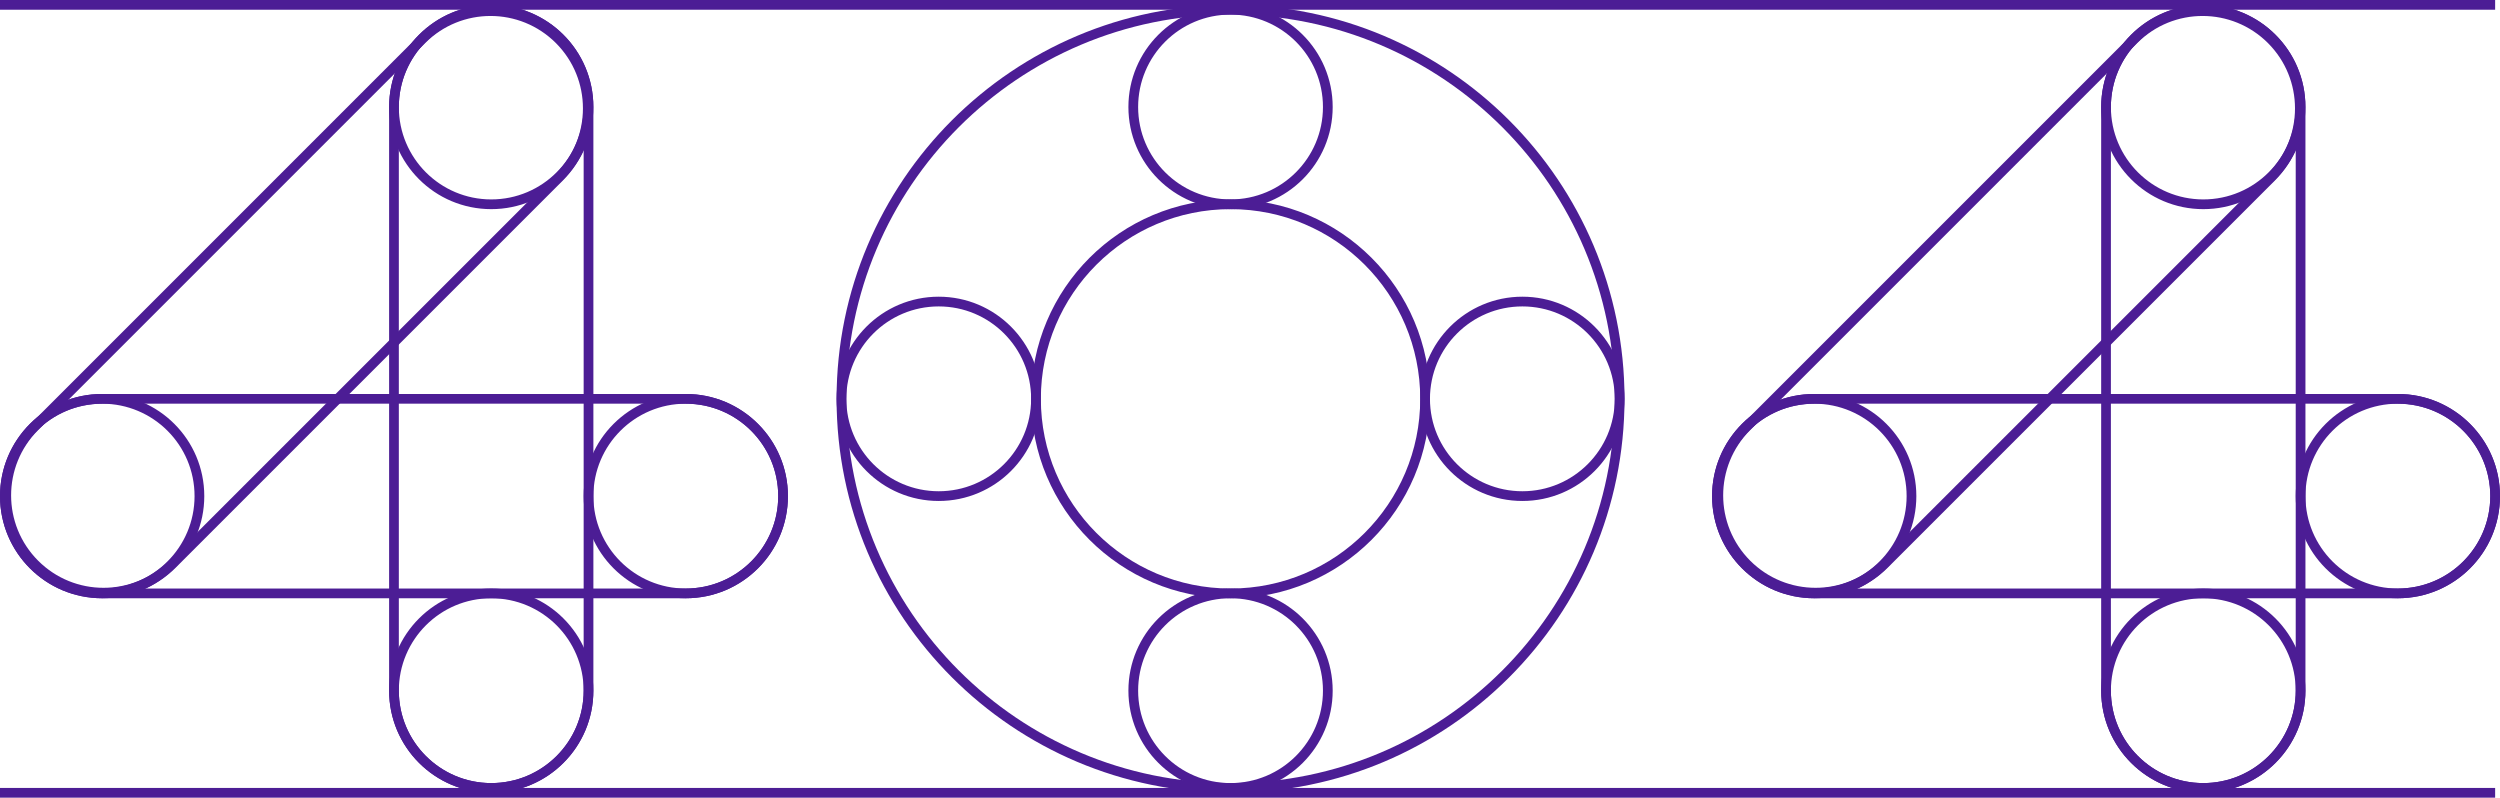
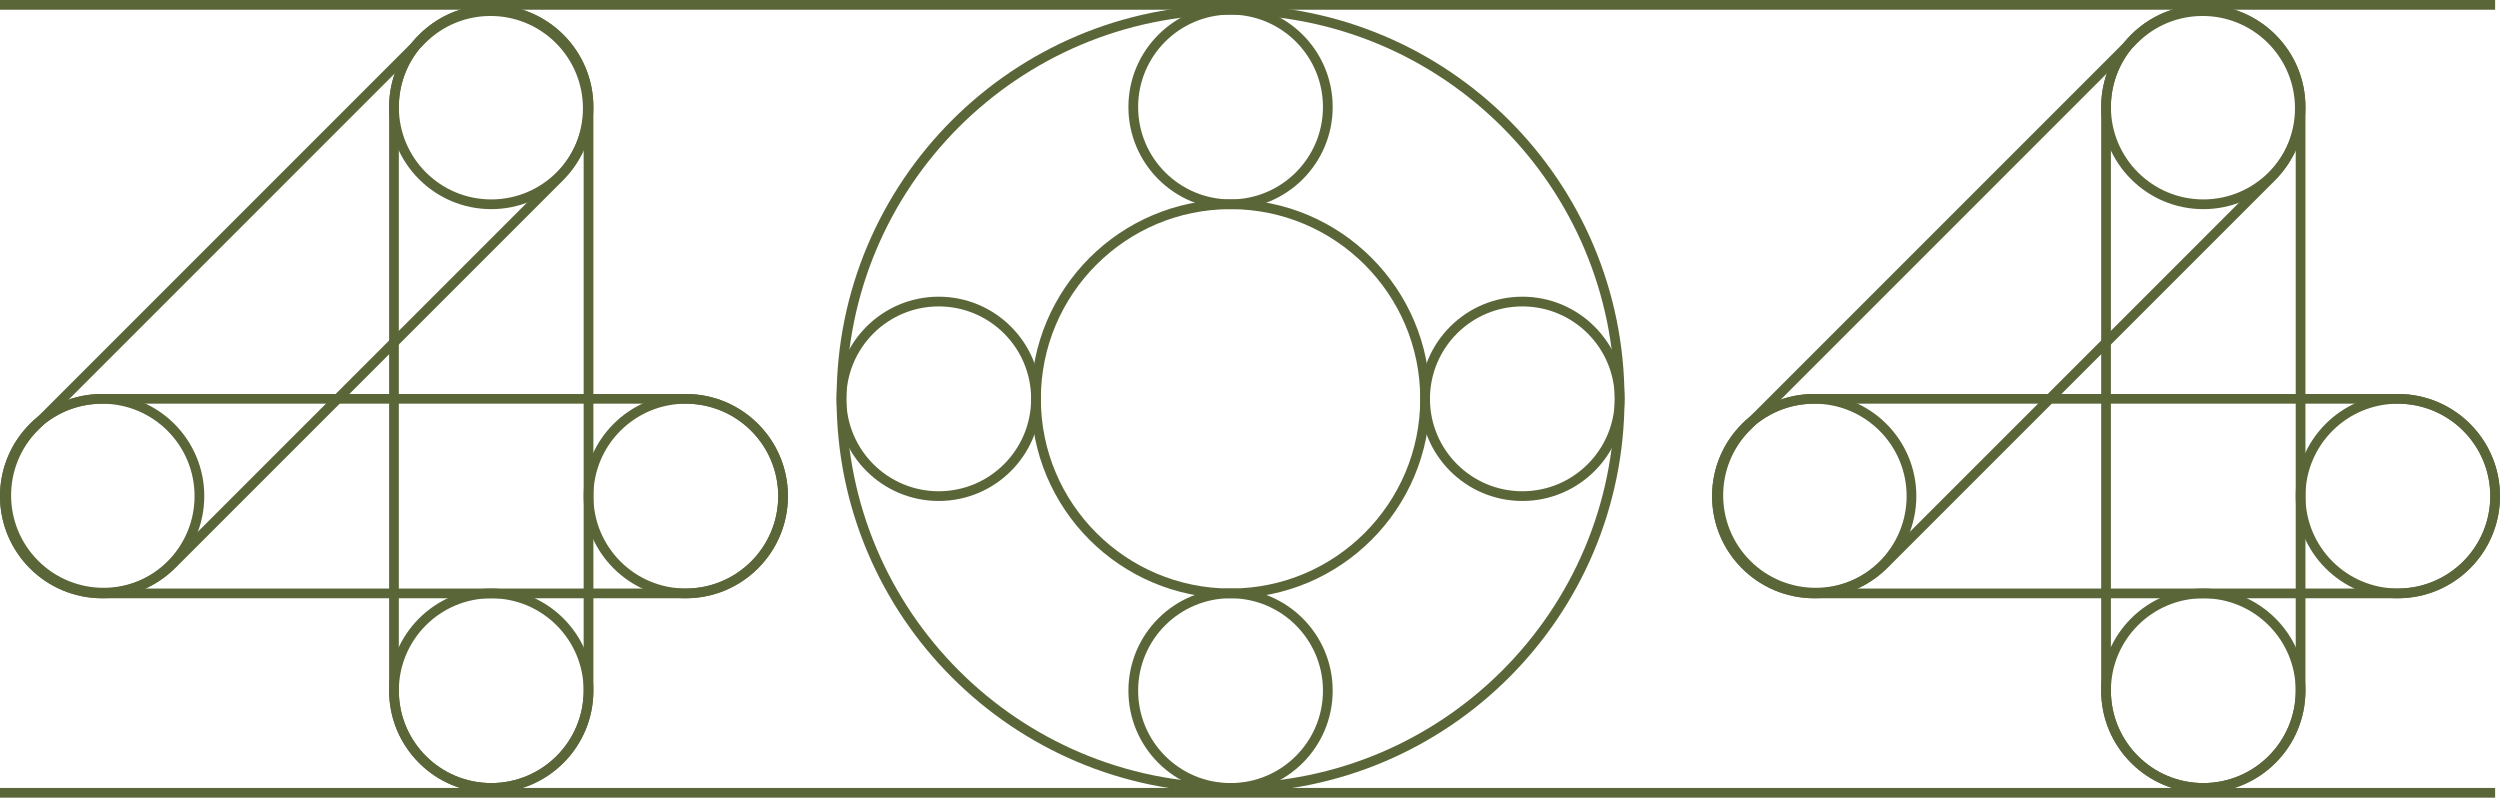
<svg xmlns="http://www.w3.org/2000/svg" width="514" height="164" viewBox="0 0 514 164" fill="none">
-   <circle cx="101" cy="22" r="20" stroke="#4C1D95" stroke-width="2" />
-   <circle cx="101" cy="142" r="20" stroke="#4C1D95" stroke-width="2" />
-   <circle cx="21" cy="102" r="20" stroke="#4C1D95" stroke-width="2" />
-   <circle cx="141" cy="102" r="20" stroke="#4C1D95" stroke-width="2" />
-   <circle cx="193" cy="82" r="20" stroke="#4C1D95" stroke-width="2" />
-   <circle cx="313" cy="82" r="20" stroke="#4C1D95" stroke-width="2" />
-   <circle cx="253" cy="22" r="20" stroke="#4C1D95" stroke-width="2" />
-   <circle cx="253" cy="142" r="20" stroke="#4C1D95" stroke-width="2" />
-   <path d="M1 102C1 90.954 9.954 82 21 82H141C152.046 82 161 90.954 161 102C161 113.046 152.046 122 141 122H21C9.954 122 1 113.046 1 102Z" stroke="#4C1D95" stroke-width="2" />
-   <path d="M101 162C89.954 162 81 153.046 81 142L81 22C81 10.954 89.954 2 101 2C112.046 2 121 10.954 121 22L121 142C121 153.046 112.046 162 101 162Z" stroke="#4C1D95" stroke-width="2" />
-   <path d="M7.142 115.995C-0.668 108.184 -0.668 95.521 7.142 87.711L86.711 8.142C94.521 0.332 107.184 0.332 114.995 8.142C122.805 15.953 122.805 28.616 114.995 36.426L35.426 115.995C27.616 123.805 14.953 123.805 7.142 115.995Z" stroke="#4C1D95" stroke-width="2" />
-   <circle cx="453" cy="22" r="20" stroke="#4C1D95" stroke-width="2" />
-   <circle cx="453" cy="142" r="20" stroke="#4C1D95" stroke-width="2" />
-   <circle cx="373" cy="102" r="20" stroke="#4C1D95" stroke-width="2" />
-   <circle cx="493" cy="102" r="20" stroke="#4C1D95" stroke-width="2" />
-   <path d="M353 102C353 90.954 361.954 82 373 82H493C504.046 82 513 90.954 513 102C513 113.046 504.046 122 493 122H373C361.954 122 353 113.046 353 102Z" stroke="#4C1D95" stroke-width="2" />
-   <path d="M453 162C441.954 162 433 153.046 433 142L433 22C433 10.954 441.954 2 453 2C464.046 2 473 10.954 473 22L473 142C473 153.046 464.046 162 453 162Z" stroke="#4C1D95" stroke-width="2" />
-   <path d="M359.142 115.995C351.332 108.184 351.332 95.521 359.142 87.711L438.711 8.142C446.521 0.332 459.184 0.332 466.995 8.142C474.805 15.953 474.805 28.616 466.995 36.426L387.426 115.995C379.616 123.805 366.953 123.805 359.142 115.995Z" stroke="#4C1D95" stroke-width="2" />
-   <circle cx="253" cy="82" r="80" stroke="#4C1D95" stroke-width="2" />
-   <circle cx="253" cy="82" r="40" stroke="#4C1D95" stroke-width="2" />
-   <line x1="8.74228e-08" y1="1" x2="513" y2="1" stroke="#4C1D95" stroke-width="2" />
-   <line x1="-8.74228e-08" y1="163" x2="513" y2="163" stroke="#4C1D95" stroke-width="2" />
+   <g stroke="#5b6638" stroke-width="2">
+     <circle cx="101" cy="22" r="20" />
+     <circle cx="101" cy="142" r="20" />
+     <circle cx="21" cy="102" r="20" />
+     <circle cx="141" cy="102" r="20" />
+     <circle cx="193" cy="82" r="20" />
+     <circle cx="313" cy="82" r="20" />
+     <circle cx="253" cy="22" r="20" />
+     <circle cx="253" cy="142" r="20" />
+     <path d="M1 102C1 90.954 9.954 82 21 82H141C152.046 82 161 90.954 161 102C161 113.046 152.046 122 141 122H21C9.954 122 1 113.046 1 102Z" />
+     <path d="M101 162C89.954 162 81 153.046 81 142L81 22C81 10.954 89.954 2 101 2C112.046 2 121 10.954 121 22L121 142C121 153.046 112.046 162 101 162Z" />
+     <path d="M7.142 115.995C-0.668 108.184 -0.668 95.521 7.142 87.711L86.711 8.142C94.521 0.332 107.184 0.332 114.995 8.142C122.805 15.953 122.805 28.616 114.995 36.426L35.426 115.995C27.616 123.805 14.953 123.805 7.142 115.995Z" />
+     <circle cx="453" cy="22" r="20" />
+     <circle cx="453" cy="142" r="20" />
+     <circle cx="373" cy="102" r="20" />
+     <circle cx="493" cy="102" r="20" />
+     <path d="M353 102C353 90.954 361.954 82 373 82H493C504.046 82 513 90.954 513 102C513 113.046 504.046 122 493 122H373C361.954 122 353 113.046 353 102Z" />
+     <path d="M453 162C441.954 162 433 153.046 433 142L433 22C433 10.954 441.954 2 453 2C464.046 2 473 10.954 473 22L473 142C473 153.046 464.046 162 453 162Z" />
+     <path d="M359.142 115.995C351.332 108.184 351.332 95.521 359.142 87.711L438.711 8.142C446.521 0.332 459.184 0.332 466.995 8.142C474.805 15.953 474.805 28.616 466.995 36.426L387.426 115.995C379.616 123.805 366.953 123.805 359.142 115.995Z" />
+     <circle cx="253" cy="82" r="80" />
+     <circle cx="253" cy="82" r="40" />
+     <line x1="8.74228e-08" y1="1" x2="513" y2="1" />
+     <line x1="-8.74228e-08" y1="163" x2="513" y2="163" />
+   </g>
</svg>
